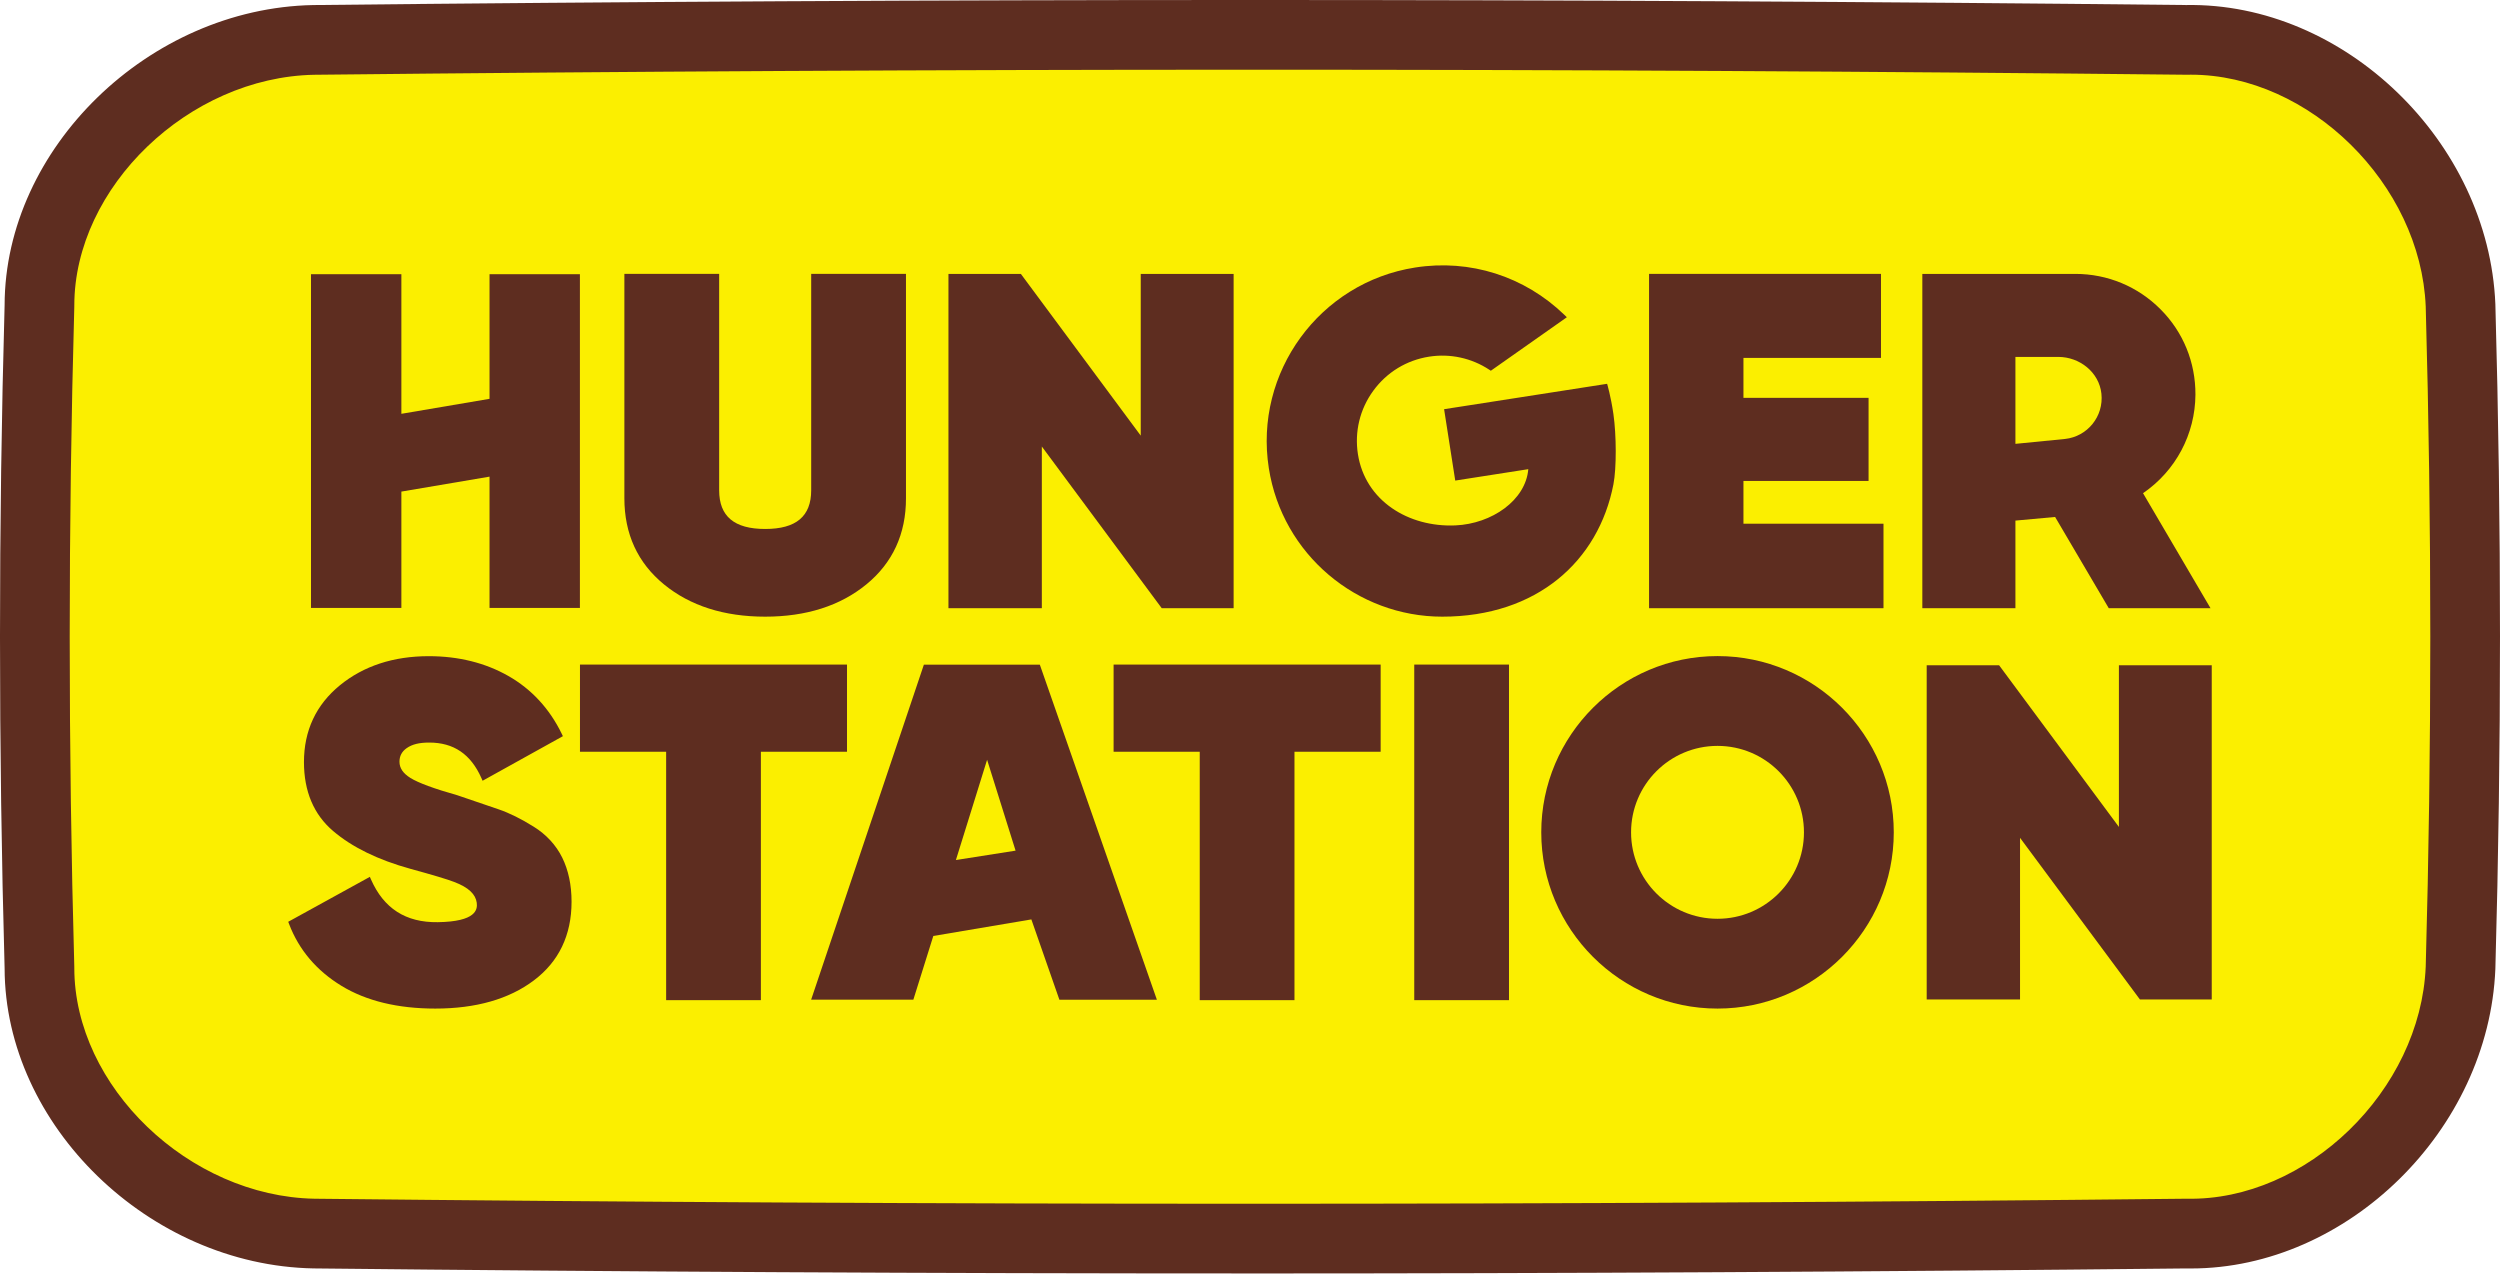
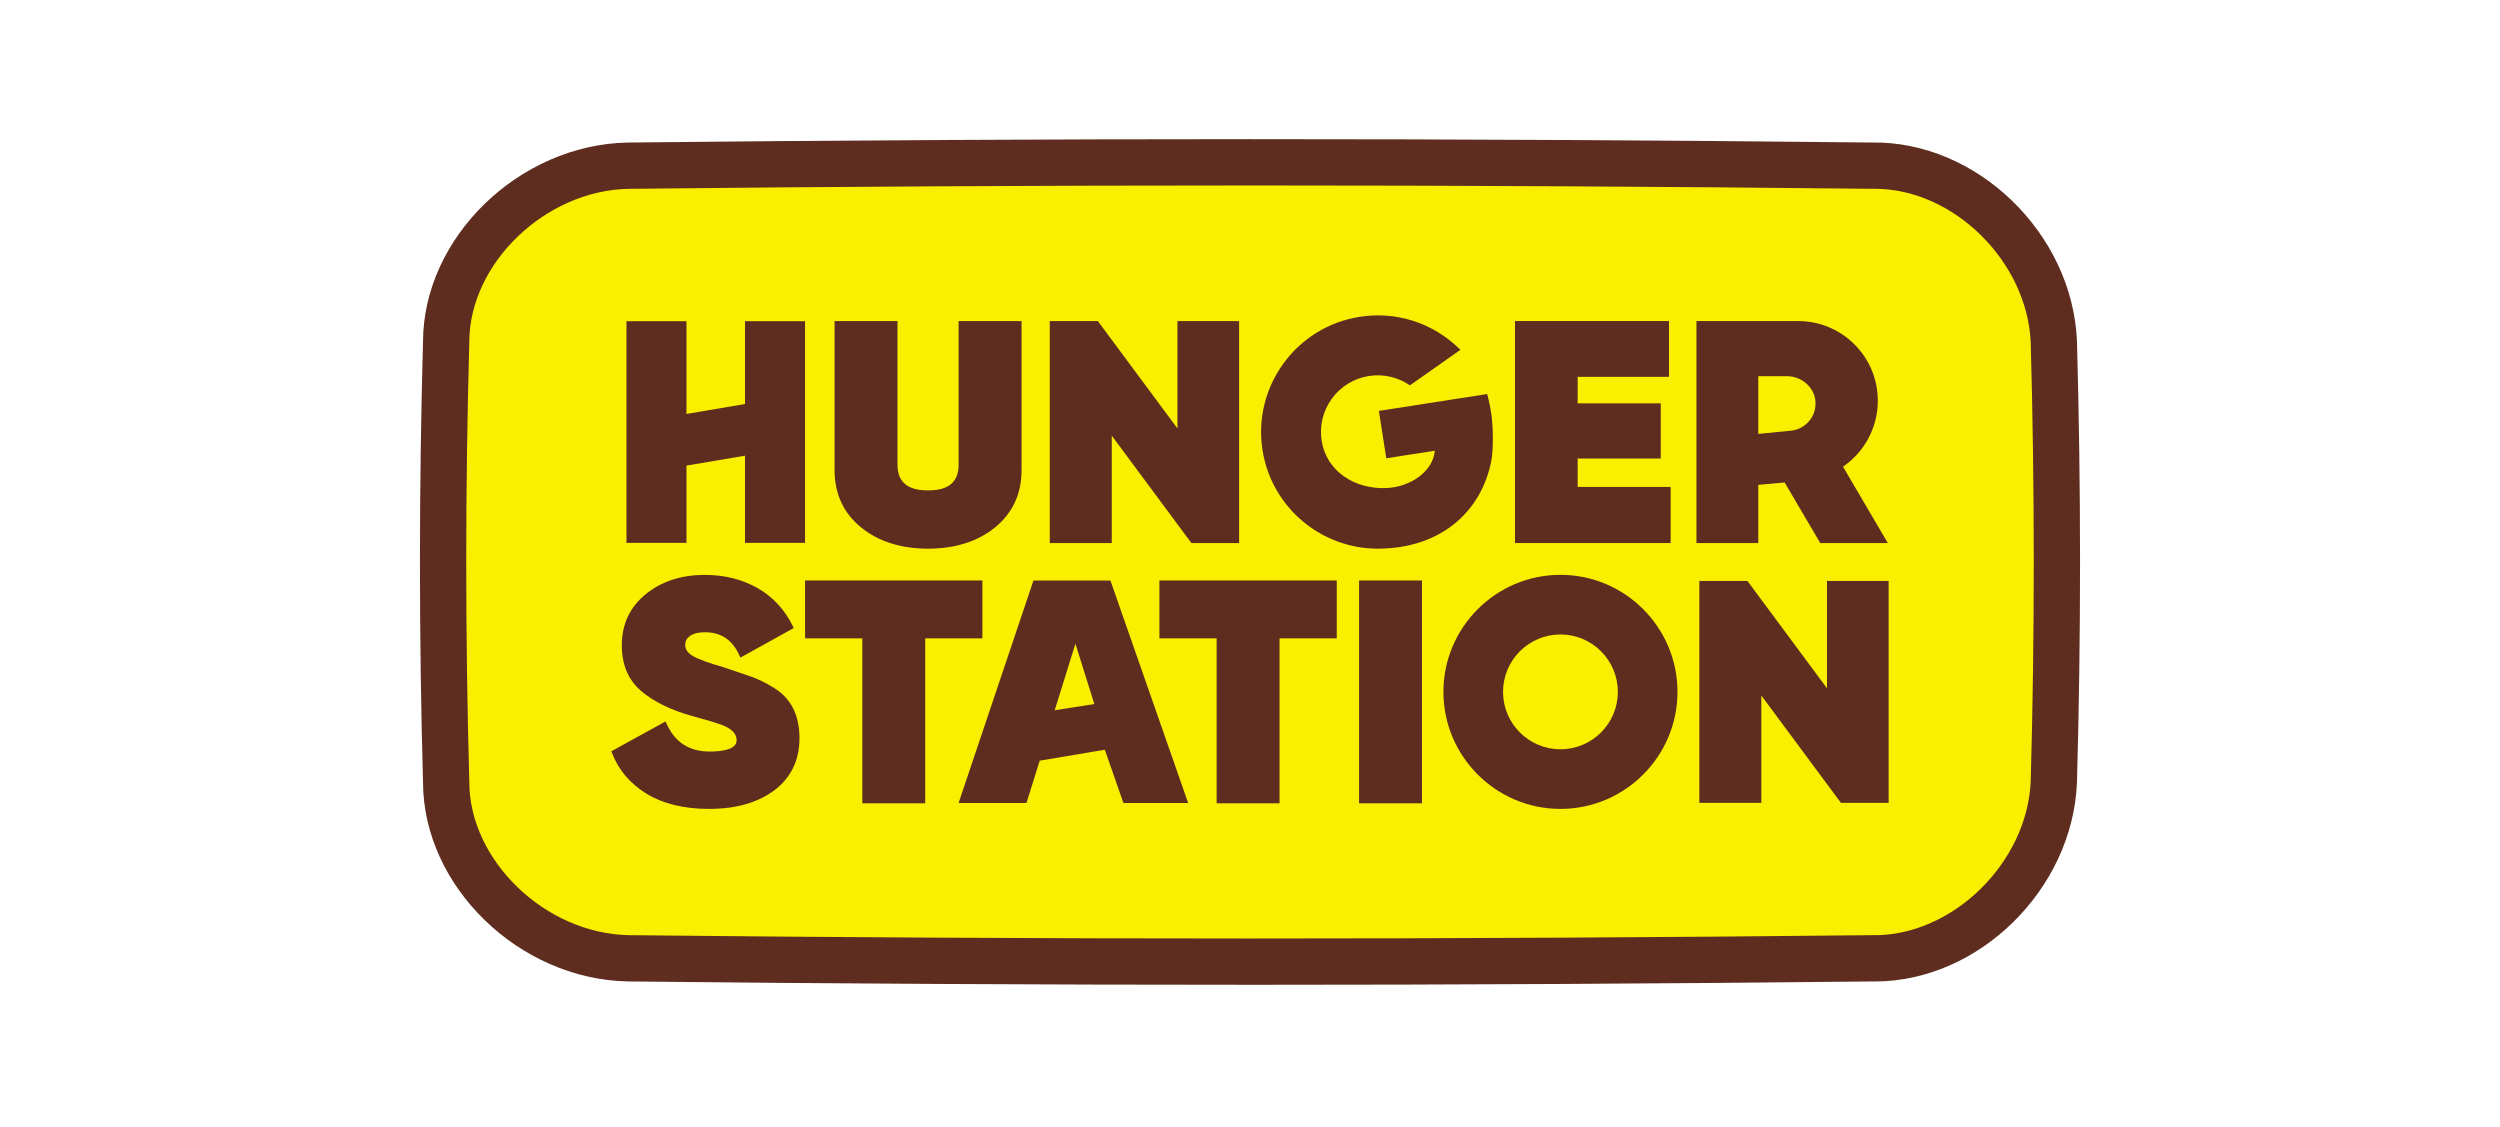
- <svg xmlns="http://www.w3.org/2000/svg" width="497" height="254" viewBox="0 0 497 254" fill="none">
+ <svg xmlns="http://www.w3.org/2000/svg" viewBox="-125.726 -41.665 748.452 337.331" fill="none">
  <path d="M434.608 245.229C310.535 246.566 186.466 246.574 62.393 245.229C34.931 244.71 7.855 220.918 7.848 192.429C6.618 148.485 6.618 104.674 7.848 60.734C7.855 32.245 34.935 8.453 62.393 7.933C186.466 6.593 310.535 6.585 434.608 7.933C462.941 7.337 488.019 33.108 489.154 60.737C490.383 104.682 490.383 148.492 489.154 192.433C488.019 220.063 462.941 245.833 434.608 245.233V245.229Z" fill="#FBEF00" />
  <path d="M248.207 253.161C186.023 253.161 123.92 252.829 62.317 252.161C29.623 251.546 0.985 223.691 0.917 192.528C-0.306 148.771 -0.306 104.392 0.917 60.634C0.985 29.472 29.623 1.621 62.26 1.006C186 -0.335 311.25 -0.335 434.574 1.002C466.015 0.441 494.745 28.158 496.078 60.451C497.307 104.365 497.307 148.806 496.078 192.628C494.76 224.669 466.626 252.172 435.571 252.172C435.239 252.172 434.906 252.172 434.578 252.165C372.677 252.833 310.398 253.165 248.207 253.165V253.161ZM248.791 13.86C186.585 13.86 124.333 14.196 62.466 14.865C37.536 15.334 14.779 37.202 14.772 60.737V60.928C13.553 104.495 13.553 148.672 14.772 192.238V192.429C14.779 215.969 37.54 237.836 62.523 238.306C185.626 239.639 310.81 239.639 434.536 238.306H434.647H434.757C458.515 238.776 481.222 216.809 482.234 192.147C483.449 148.672 483.449 104.495 482.234 60.928C481.234 36.633 459.099 14.849 435.559 14.849C435.292 14.849 435.025 14.849 434.757 14.857H434.647H434.536C372.956 14.189 310.898 13.857 248.795 13.857L248.791 13.86Z" fill="#5E2D20" />
  <path d="M106.071 164.33C103.608 162.787 101.267 161.626 99.113 160.889L90.948 158.105C86.3 156.791 83.15 155.63 81.584 154.652C80.125 153.744 79.415 152.69 79.415 151.425C79.415 150.333 79.858 149.428 80.832 148.741C81.943 147.958 83.341 147.622 85.334 147.622C90.192 147.622 93.579 149.921 95.691 154.652L95.939 155.214L111.906 146.35L111.673 145.873C109.244 140.881 105.677 137.017 101.072 134.389C96.485 131.773 91.158 130.448 85.235 130.448C78.216 130.448 72.273 132.396 67.568 136.238C62.829 140.114 60.427 145.25 60.427 151.502C60.427 157.31 62.371 161.92 66.209 165.193C69.99 168.42 75.164 170.952 81.588 172.72C86.052 173.942 88.977 174.82 90.291 175.332C93.182 176.424 94.549 177.799 94.774 179.449C94.958 180.82 94.668 183.218 87.03 183.329C80.629 183.424 76.295 180.564 73.774 174.881L73.526 174.32L57.299 183.252L57.475 183.711C59.434 188.839 62.936 192.968 67.885 195.985C72.804 198.986 79.079 200.506 86.537 200.506C94.606 200.506 101.194 198.627 106.117 194.915C111.096 191.177 113.625 185.91 113.625 179.262C113.625 175.935 112.998 172.983 111.769 170.489C110.52 167.977 108.603 165.903 106.071 164.326V164.33Z" fill="#5E2D20" />
  <path d="M168.384 132.117H115.297V149.447H132.429V198.83H151.263V149.447H168.384V132.117Z" fill="#5E2D20" />
  <path d="M221.383 149.447H238.507V198.83H257.342V149.447H274.473V132.117H221.383V149.447Z" fill="#5E2D20" />
  <path d="M299.988 132.117H281.153V198.83H299.988V132.117Z" fill="#5E2D20" />
  <path d="M421.239 164.394L397.42 132.254H383.026V198.692H401.583V166.56L425.413 198.692H439.695V132.254H421.239V164.394Z" fill="#5E2D20" />
  <path d="M206.714 132.132H183.667L161.254 198.738H181.574L185.542 186.071L205.034 182.779L210.606 198.742H229.987L206.718 132.136L206.714 132.132ZM190.033 170.974L196.235 151.044L201.895 169.107L190.033 170.974Z" fill="#5E2D20" />
  <path d="M341.442 130.429C322.137 130.429 306.403 146.163 306.403 165.468C306.403 184.772 322.137 200.506 341.442 200.506C360.747 200.506 376.481 184.772 376.481 165.468C376.481 146.163 360.773 130.429 341.442 130.429ZM341.442 182.653C331.956 182.653 324.257 174.954 324.257 165.468C324.257 155.981 331.956 148.282 341.442 148.282C350.928 148.282 358.627 155.981 358.627 165.468C358.627 174.954 350.928 182.653 341.442 182.653Z" fill="#5E2D20" />
  <path d="M132.005 116.181C137.195 120.435 143.962 122.593 152.119 122.593C160.276 122.593 167.032 120.435 172.23 116.181C177.465 111.896 180.116 106.137 180.108 99.06V54.448H161.265V97.468C161.265 102.643 158.275 105.159 152.119 105.159C145.963 105.159 142.969 102.643 142.969 97.468V54.448H124.126V99.06C124.126 106.152 126.777 111.911 132.005 116.181Z" fill="#5E2D20" />
  <path d="M207.116 88.768L230.953 120.912H245.244V54.455H226.779V86.603L202.949 54.455H188.552V120.912H207.116V88.768Z" fill="#5E2D20" />
  <path d="M374.438 104.113H346.598V95.612H371.47V79.091H346.598V71.152H373.941V54.448H327.832V120.912H374.438V104.113Z" fill="#5E2D20" />
  <path d="M426.035 98.044C432.535 93.599 436.399 86.32 436.453 78.457C436.479 72.038 434.035 66.008 429.506 61.482C425.004 56.953 418.974 54.452 412.585 54.452H382.159V120.916H400.666V103.494L408.556 102.772L419.226 120.916H439.454L426.035 98.048V98.044ZM410.53 87.264L400.666 88.237V70.953H409.182C413.44 70.953 417.301 74.012 417.759 78.243C418.256 82.799 414.968 86.786 410.53 87.264Z" fill="#5E2D20" />
  <path d="M286.709 122.593C305.582 122.593 317.795 111.51 320.747 96.295C321.378 93.046 321.347 86.496 320.747 82.318C320.24 78.786 319.495 76.3 319.495 76.3L287.087 81.348L289.302 95.539L303.826 93.271C303.314 99.435 296.597 104.128 289.348 104.449C279.996 104.861 271.399 99.545 269.956 90.296C269.257 85.816 270.341 81.329 273.019 77.667C275.692 74.004 279.629 71.602 284.109 70.903C288.287 70.25 292.533 71.171 296.066 73.496L296.379 73.703L311.49 63.067L311.013 62.605C303.054 54.914 292.239 51.477 281.348 53.18C262.326 56.151 249.269 74.043 252.24 93.065C254.928 110.269 269.822 122.593 286.717 122.593H286.709Z" fill="#5E2D20" />
  <path d="M79.793 120.859V97.728L97.318 94.756V120.859H115.286V54.505H97.318V79.286L79.793 82.265V54.505H61.825V120.859H79.793Z" fill="#5E2D20" />
</svg>
